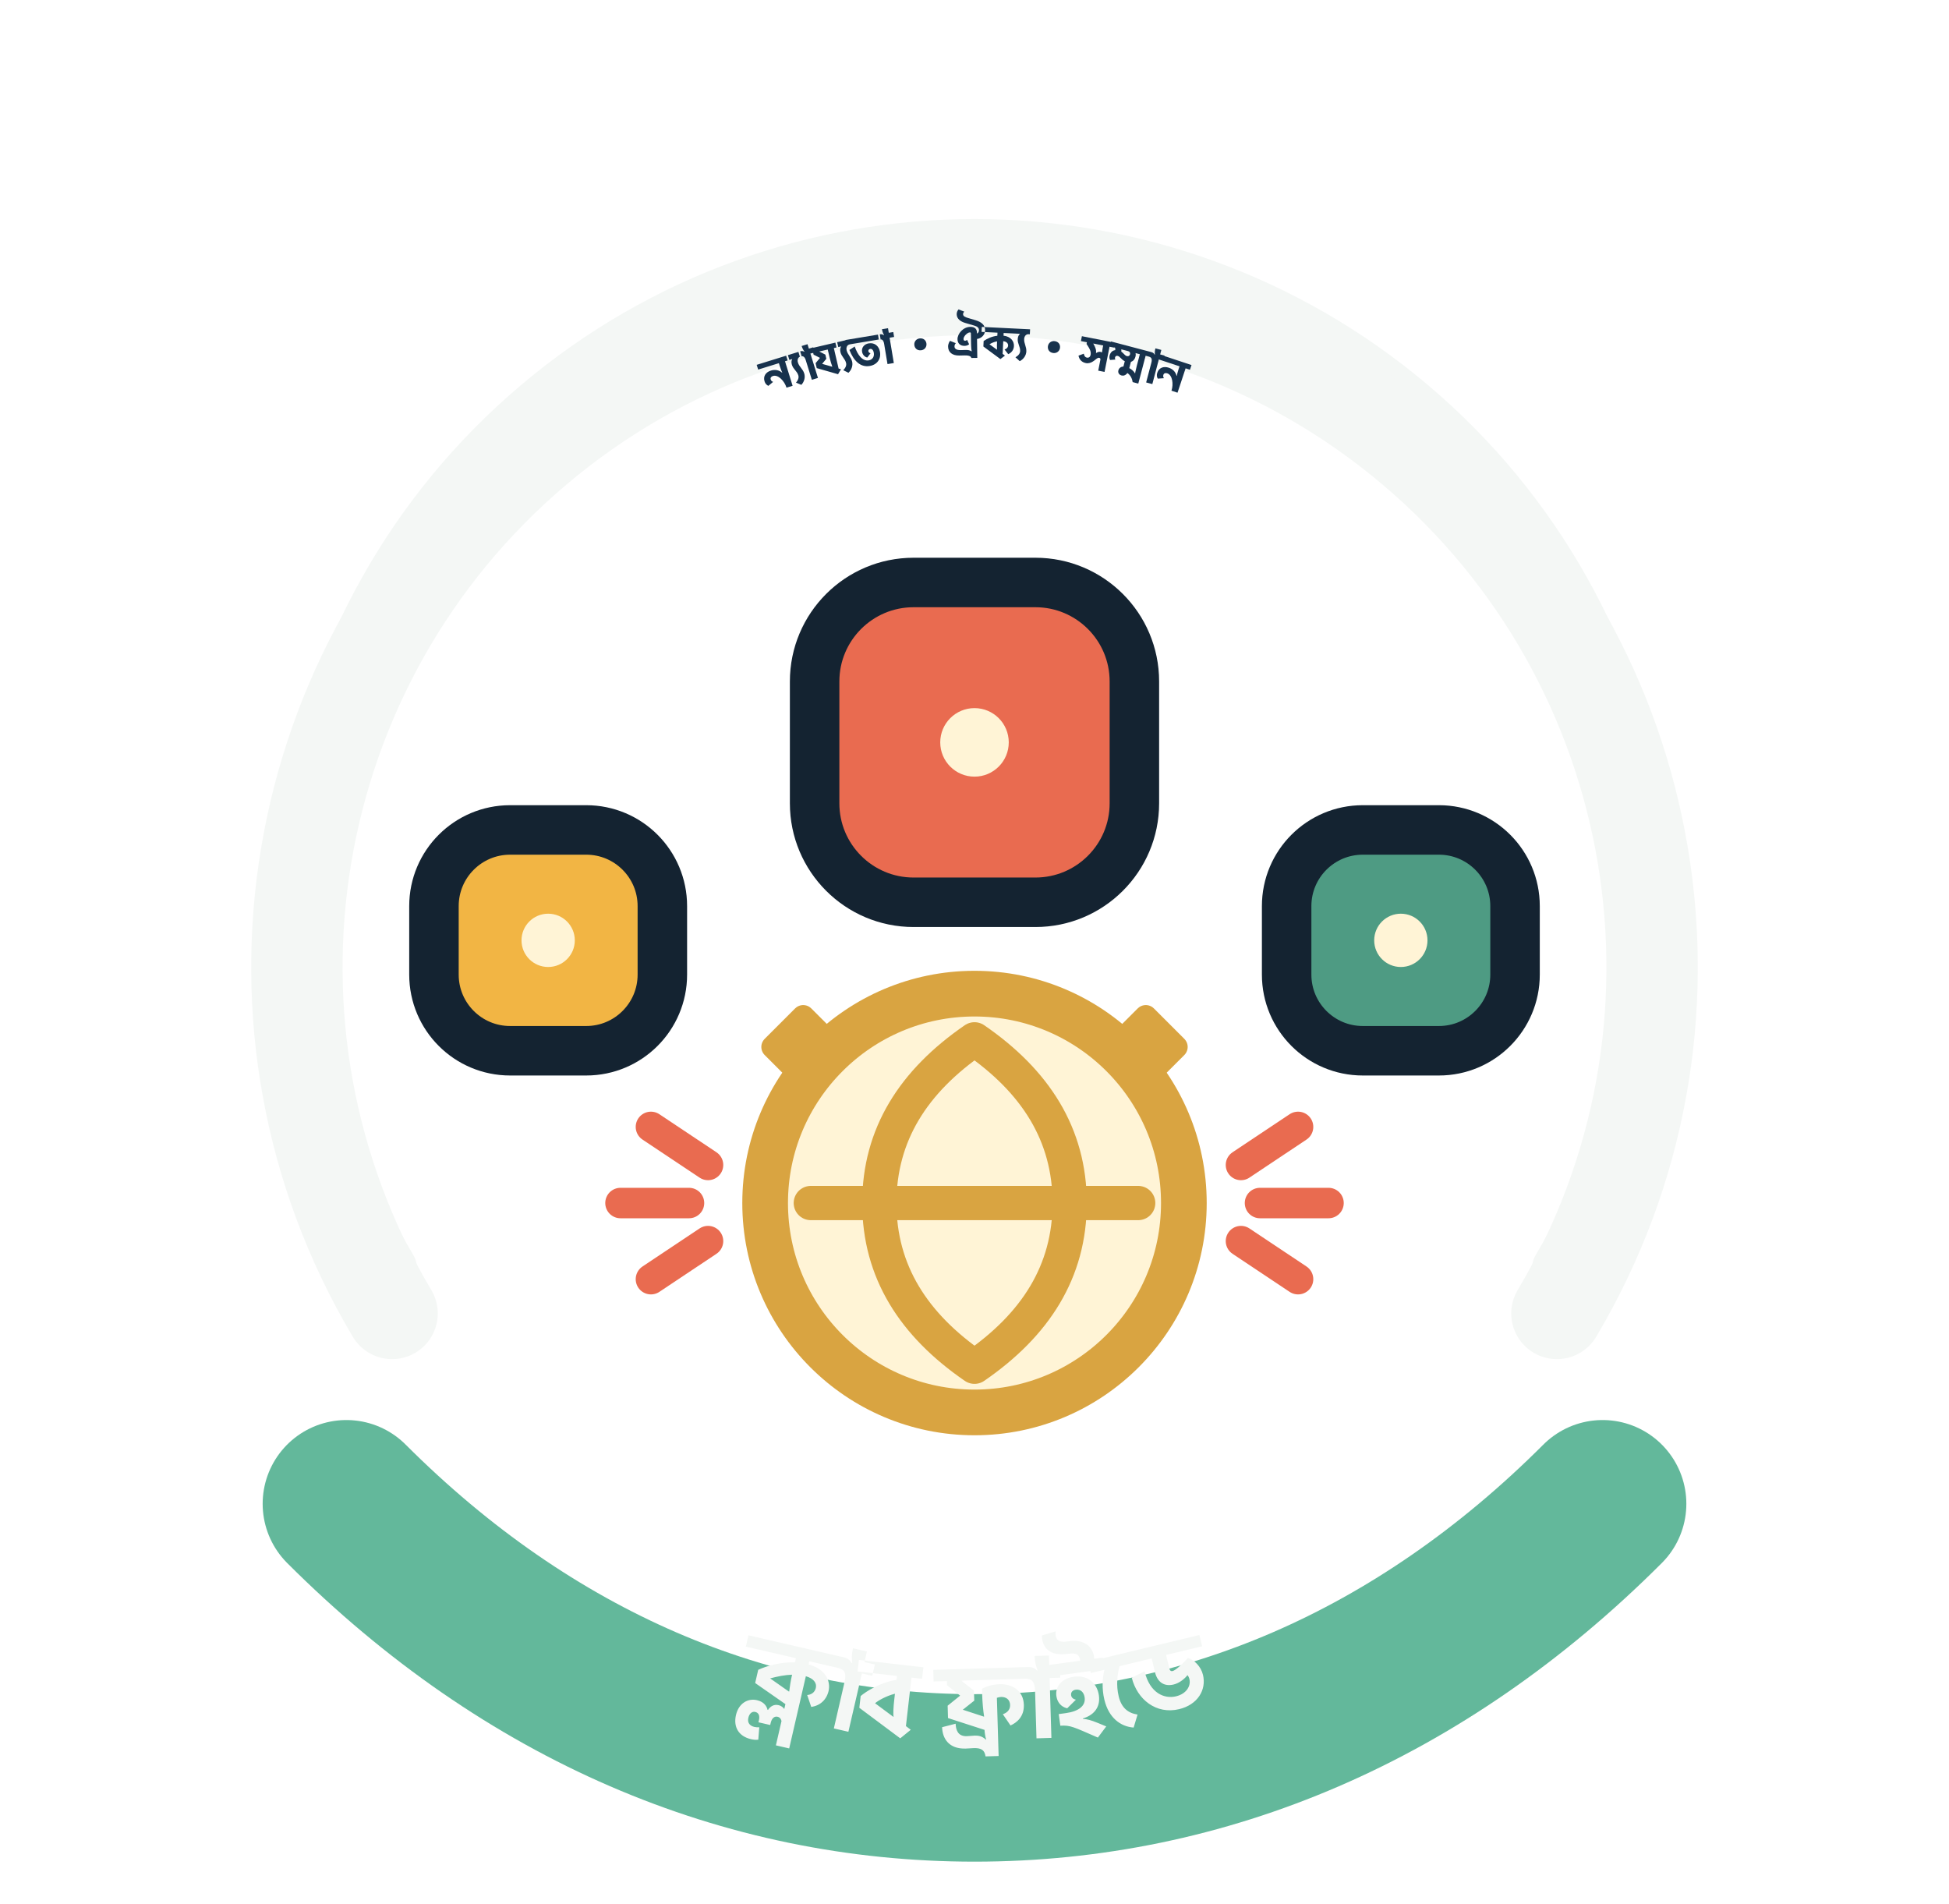
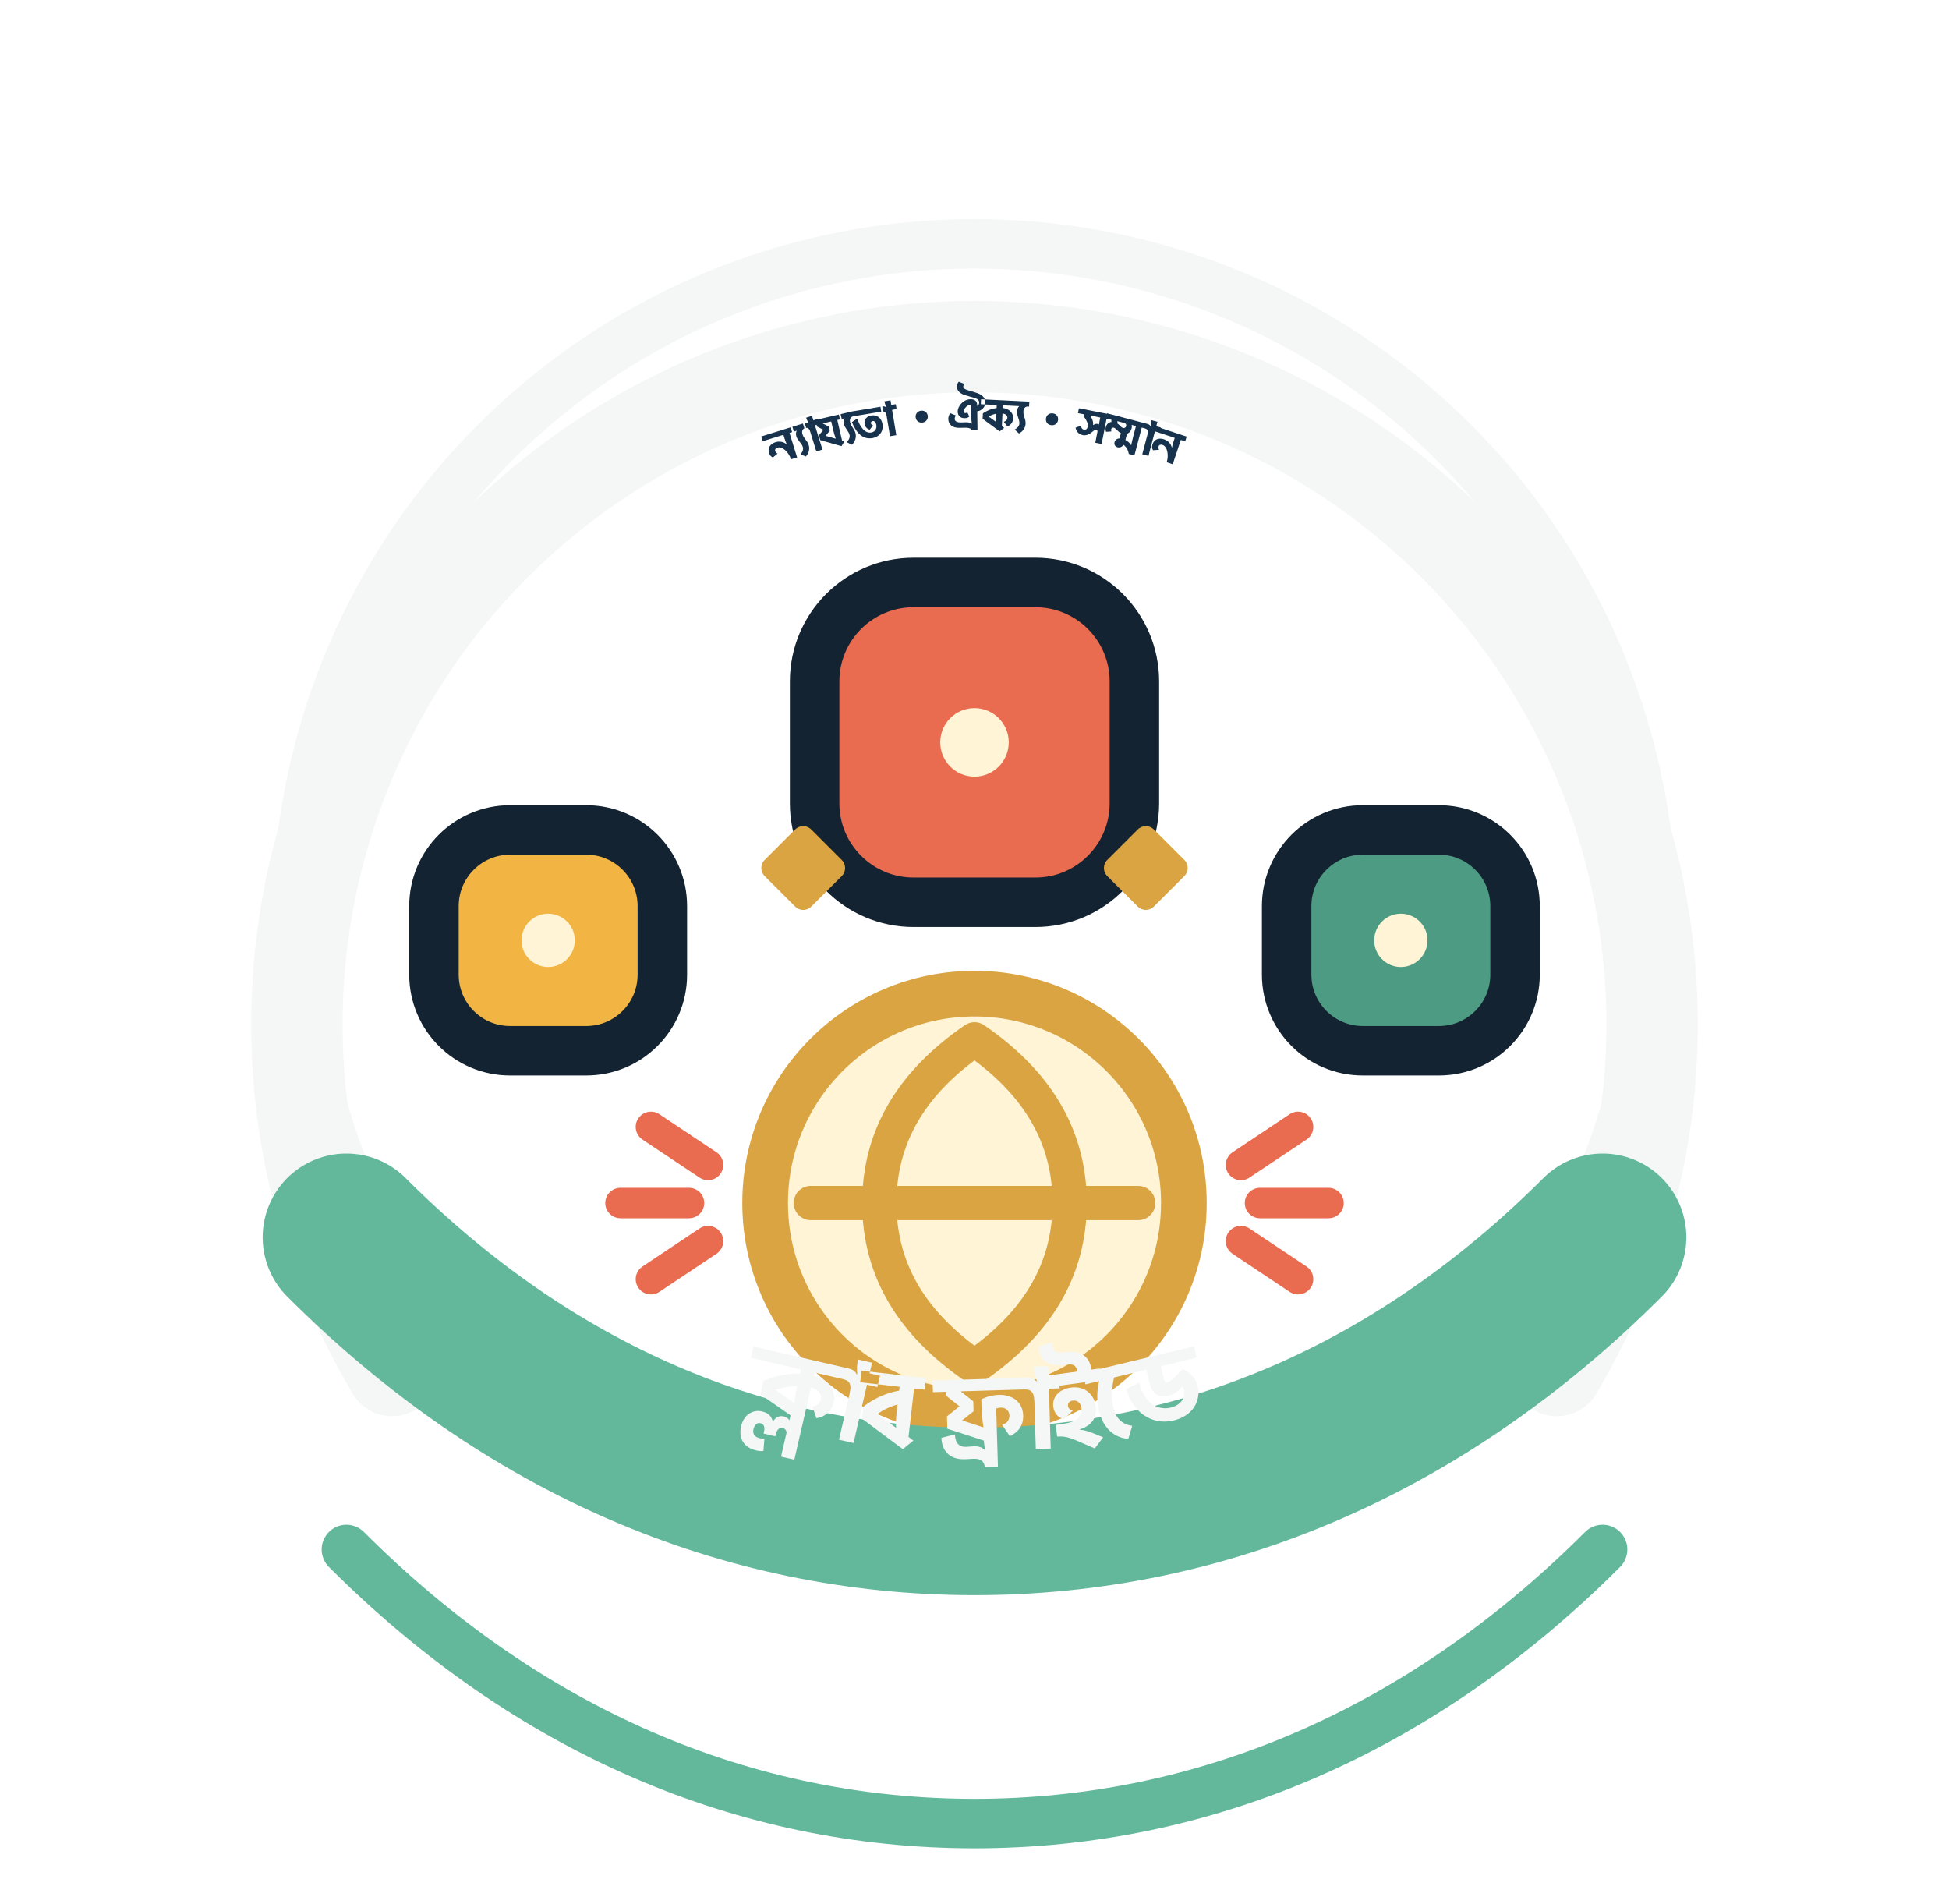
<svg xmlns="http://www.w3.org/2000/svg" viewBox="0 0 512 500" role="img" aria-labelledby="title desc" version="1.1" id="svg15">
  <g stroke="#F4F7F5" stroke-width="13" stroke-linecap="round" stroke-linejoin="round" id="g8">
    <path fill="none" stroke="#F4F7F5" d="M103 333a178 178 0 1 1 306 0" id="path1" />
    <g id="younger-member" aria-label="younger-member">
      <rect x="114" y="218" width="60" height="58" rx="20" fill="#F2B544" stroke="#142331" id="rect1" />
      <circle cx="144" cy="247" r="7" fill="#FFF4D6" stroke="none" id="circle1" />
    </g>
    <g id="adult-member" aria-label="adult-member">
      <rect x="214" y="153" width="84" height="84" rx="26" fill="#E96B50" stroke="#142331" id="rect2" />
      <circle cx="256" cy="195" r="9" fill="#FFF4D6" stroke="none" id="circle2" />
    </g>
    <g id="older-member" aria-label="older-member">
      <rect x="338" y="218" width="60" height="58" rx="20" fill="#4E9B83" stroke="#142331" id="rect3" />
      <circle cx="368" cy="247" r="7" fill="#FFF4D6" stroke="none" id="circle3" />
    </g>
    <circle cx="256" cy="316" r="55" fill="#FFF4D6" stroke="#D9A441" stroke-width="12" id="circle4" />
    <path fill="none" stroke="#D9A441" stroke-width="9" d="M256 273c-16 11-25 25-25 43s9 32 25 43m0-86c16 11 25 25 25 43s-9 32-25 43m-43-43h86" id="path4" />
    <path fill="none" stroke="#E96B50" stroke-width="8" d="M181 316h-18M186 306l-15-10M186 326l-15 10M331 316h18M326 306l15-10M326 326l15 10" id="path5" />
    <path fill="none" stroke="#63B89B" d="M91 407c48 48 105 72 165 72s117-24 165-72" id="path6" />
-     <path fill="#D9A441" stroke="#D9A441" stroke-width="6" d="m211 267 8 8-8 8-8-8z" id="path7" />
-     <path fill="#D9A441" stroke="#D9A441" stroke-width="6" d="m301 267 8 8-8 8-8-8z" id="path8" />
+     <path fill="#D9A441" stroke="#D9A441" stroke-width="6" d="m211 220 8 8-8 8-8-8z" id="path7" />
+     <path fill="#D9A441" stroke="#D9A441" stroke-width="6" d="m301 220 8 8-8 8-8-8z" id="path8" />
  </g>
  <defs id="defs8">
-     <path id="motto-arc" d="M103 345a178 178 0 1 1 306 0" />
-     <path id="name-arc" d="M91 395c48 48 105 72 165 72s117-24 165-72" />
+     <path id="motto-arc" d="M103 360a178 178 0 1 1 306 0" />
+     <path id="name-arc" d="M91 325c48 48 105 72 165 72s117-24 165-72" />
  </defs>
-   <path d="M103 345a178 178 0 1 1 306 0" fill="none" stroke="#F4F7F5" stroke-width="24" stroke-linecap="round" id="path9" />
-   <path d="M91 395c48 48 105 72 165 72s117-24 165-72" fill="none" stroke="#63B89B" stroke-width="44" stroke-linecap="round" id="path10" />
+   <path d="M103 360a178 178 0 1 1 306 0" fill="none" stroke="#F4F7F5" stroke-width="24" stroke-linecap="round" id="path9" />
+   <path d="M91 325c48 48 105 72 165 72s117-24 165-72" fill="none" stroke="#63B89B" stroke-width="44" stroke-linecap="round" id="path10" />
  <g font-family="Kohinoor Bangla, Bangla Sangam MN, sans-serif" text-anchor="middle" id="g15">
    <g id="text14" style="font-weight:700;font-size:12px;letter-spacing:0" aria-label="ন্যায্যতা•ঐক্য•সম্মান">
-       <path style="fill:#17324d" d="m 203.099,100.309 c -0.279,-0.089 -0.529,-0.288 -0.632,-0.621 -0.142,-0.458 0.123,-0.779 0.604,-0.929 1.375,-0.427 3.012,1.365 3.52,3.004 l 0.021,0.069 1.605,-0.498 -1.998,-6.441 1.146,-0.356 -0.388,-1.249 -8.195,2.542 0.388,1.249 5.444,-1.689 0.277,0.894 c 0.188,0.607 0.416,1.178 0.605,1.584 l -0.042,0.026 c -0.824,-0.712 -1.872,-0.889 -2.926,-0.562 -1.352,0.42 -2.103,1.482 -1.68,2.846 0.188,0.607 0.568,0.98 1.004,1.171 z m 4.988,-5.995 -1.18,0.366 -0.388,-1.249 3.679,-1.141 0.388,1.249 -0.332,0.103 c -0.562,0.174 -0.889,0.778 -0.633,1.604 0.348,1.123 1.275,1.64 1.652,2.855 0.306,0.986 0.027,2.153 -0.757,2.986 l -1.411,-0.58 c 0.654,-0.768 0.773,-1.396 0.606,-1.934 -0.345,-1.112 -1.318,-1.576 -1.688,-2.768 -0.206,-0.665 -0.079,-1.144 0.08,-1.444 z m 2.54,-3.314 c 0.167,0.539 0.435,0.996 0.727,1.37 l -0.08,0.025 c -0.191,-0.129 -0.537,-0.273 -1.064,-0.11 l -0.47,0.146 0.388,1.249 0.046,-0.014 c 0.722,-0.224 1.168,-0.124 1.516,1 l 1.582,5.1 1.605,-0.498 -1.998,-6.441 1.146,-0.356 -0.388,-1.249 -1.146,0.356 -0.363,-1.169 -1.536,0.476 z m 4.634,1.315 2.185,-0.509 0.526,2.256 c 0.15,0.643 0.453,1.681 0.671,2.246 l -0.047,0.011 -2.625,-0.744 1.107,-1.33 -0.256,-1.099 -1.551,-0.785 z m 4.893,5.981 0.769,-1.3 -0.623,-0.188 -1.253,-5.376 1.169,-0.272 -0.297,-1.274 -7.409,1.727 0.297,1.274 0.818,-0.191 0.106,0.456 1.678,0.854 -1.155,1.39 0.302,1.297 z m 0.798,-7.308 -1.204,0.281 -0.297,-1.274 3.751,-0.874 0.297,1.274 -0.339,0.079 c -0.573,0.133 -0.943,0.713 -0.747,1.554 0.267,1.145 1.154,1.727 1.443,2.966 0.234,1.005 -0.128,2.149 -0.97,2.924 l -1.366,-0.68 c 0.707,-0.719 0.871,-1.337 0.743,-1.886 -0.264,-1.134 -1.202,-1.667 -1.485,-2.882 -0.158,-0.678 0.004,-1.147 0.183,-1.435 z m 6.886,2.927 c -0.681,-0.142 -1.239,-0.718 -1.373,-1.523 -0.181,-1.089 0.555,-2.002 1.738,-2.2 1.61,-0.268 2.716,0.752 2.965,2.243 0.315,1.894 -0.776,3.377 -2.693,3.697 -2.509,0.418 -4.239,-1.423 -5.336,-4.208 l 1.393,-0.913 c 0.793,2.277 2.04,3.918 3.685,3.644 1.053,-0.175 1.492,-1.051 1.336,-1.986 -0.11,-0.663 -0.464,-1.103 -0.972,-1.018 -0.296,0.049 -0.511,0.292 -0.46,0.6 0.043,0.26 0.262,0.479 0.574,0.525 z m 3.277,-6.105 0.215,1.29 -9.008,1.5 -0.215,-1.29 z m 0.6,-1.219 c 0.093,0.556 0.296,1.046 0.534,1.456 l -0.083,0.014 c -0.172,-0.154 -0.495,-0.343 -1.04,-0.253 l -0.485,0.081 0.215,1.29 0.047,-0.008 c 0.746,-0.124 1.174,0.036 1.367,1.196 l 0.877,5.267 1.657,-0.276 -1.108,-6.652 1.184,-0.197 -0.215,-1.29 -1.184,0.197 -0.201,-1.207 -1.586,0.264 z" id="path15" />
-       <path style="fill:#17324d" d="m 240.19,90.588 c 0.076,0.873 0.734,1.514 1.738,1.427 0.921,-0.08 1.53,-0.832 1.454,-1.704 -0.076,-0.873 -0.734,-1.514 -1.738,-1.427 -0.921,0.08 -1.53,0.832 -1.454,1.704 z" id="path16" />
-       <path style="fill:#17324d" d="m 255.176,94.029 1.56,-0.022 -0.069,-4.968 c 1.341,-0.199 2.131,-1.254 2.116,-2.346 -0.017,-1.236 -0.797,-2.077 -2.58,-2.604 l -1.892,-0.562 c -0.747,-0.218 -1.303,-0.462 -1.31,-0.978 -0.004,-0.264 0.078,-0.457 0.314,-0.688 l -1.508,-0.591 c -0.283,0.328 -0.494,0.751 -0.486,1.291 0.017,1.224 1.095,1.929 2.228,2.261 l 2.35,0.687 c 0.843,0.24 1.268,0.582 1.277,1.206 0.007,0.468 -0.217,0.759 -0.527,0.907 l -0.003,-0.216 c -0.013,-0.96 -0.514,-1.565 -1.75,-1.548 -1.944,0.027 -3.382,1.871 -3.363,3.239 0.015,1.056 0.661,1.767 1.849,1.75 0.444,-0.006 0.91,-0.145 1.206,-0.413 l -0.544,-1.169 c -0.083,0.097 -0.273,0.232 -0.513,0.235 -0.264,0.004 -0.41,-0.114 -0.414,-0.462 -0.01,-0.684 0.984,-1.718 1.68,-1.728 0.144,-0.002 0.253,0.068 0.256,0.308 l 0.028,2.04 c 0.026,1.86 0.116,2.291 0.193,2.626 l -0.048,6.68e-4 c -0.436,-0.318 -1.013,-0.37 -1.637,-0.361 -0.372,0.005 -0.768,0.035 -1.152,0.04 -1.284,0.018 -1.686,-0.421 -1.693,-0.949 -0.005,-0.384 0.159,-0.674 0.36,-0.869 l -1.533,-0.615 c -0.141,0.182 -0.518,0.751 -0.507,1.519 0.021,1.476 1.101,2.361 2.913,2.336 0.36,-0.005 1.056,-0.027 1.464,-0.032 1.368,-0.019 1.649,0.349 1.738,0.672 z m 8.713,-2.228 c 0.512,-0.143 0.915,-0.52 0.94,-1.035 0.028,-0.563 -0.417,-1.054 -1.277,-1.144 l -0.164,3.332 0.615,0.451 -1.198,0.914 -4.475,-3.308 0.071,-1.438 c 0.982,-0.661 2.187,-1.226 3.6,-1.385 l 0.04,-0.803 -4.183,-0.206 0.064,-1.306 9.313,0.458 -0.064,1.306 -3.512,-0.173 -0.035,0.707 c 1.912,0.214 2.798,1.483 2.737,2.73 -0.048,0.971 -0.615,1.748 -1.498,2.125 z m -3.957,-1.372 1.937,1.405 0.048,0.002 c -0.042,-0.603 -0.024,-1.467 0.007,-2.102 l 0.004,-0.072 c -0.776,0.142 -1.426,0.422 -1.996,0.767 z m 7.993,-2.754 -1.234,-0.061 0.064,-1.306 3.847,0.189 -0.064,1.306 -0.348,-0.017 c -0.587,-0.029 -1.102,0.426 -1.145,1.289 -0.058,1.175 0.636,1.978 0.573,3.248 -0.051,1.031 -0.713,2.031 -1.735,2.546 l -1.127,-1.029 c 0.878,-0.497 1.205,-1.046 1.233,-1.609 0.057,-1.163 -0.698,-1.933 -0.636,-3.179 0.034,-0.695 0.319,-1.102 0.57,-1.33 z" id="path17" />
-       <path style="fill:#17324d" d="m 275.284,90.961 c -0.111,0.869 0.395,1.636 1.395,1.764 0.916,0.117 1.672,-0.487 1.783,-1.356 0.111,-0.869 -0.395,-1.636 -1.395,-1.764 -0.917,-0.117 -1.672,0.487 -1.783,1.356 z" id="path18" />
-       <path style="fill:#17324d" d="m 285.262,95.376 c 0.671,0.133 1.424,-0.086 2.084,-0.579 0.573,-0.425 0.972,-0.897 1.408,-0.811 0.247,0.049 0.368,0.244 0.317,0.503 l -0.567,2.873 1.66,0.328 1.306,-6.616 1.165,0.23 0.253,-1.283 -8.676,-1.713 -0.253,1.283 1.566,0.309 -0.091,0.459 0.357,0.547 c 0.461,0.703 0.877,1.445 0.705,2.316 -0.095,0.483 -0.443,0.818 -0.961,0.715 -0.565,-0.112 -0.719,-0.57 -0.824,-1.031 l -1.385,0.509 c 0.134,0.809 0.677,1.712 1.937,1.96 z m 4.22,-2.787 c -0.13,-0.087 -0.243,-0.134 -0.443,-0.173 -0.412,-0.081 -0.826,0.155 -1.117,0.33 0.021,-0.167 0.032,-0.348 0.02,-0.534 -0.027,-0.421 -0.167,-0.889 -0.47,-1.463 l -0.251,-0.465 0.009,-0.047 2.578,0.509 -0.156,0.789 c -0.035,0.177 -0.142,0.779 -0.172,1.055 z m 6.536,0.942 c -0.545,-0.144 -0.808,-0.747 -1.455,-1.166 0.017,-0.206 0.02,-0.404 -7.7e-4,-0.608 l 1.798,0.475 c 0.441,0.116 0.599,0.456 0.501,0.827 -0.098,0.371 -0.392,0.592 -0.844,0.472 z m 2.167,4.581 c -0.281,-0.533 -0.836,-1.065 -1.524,-1.42 l 0.435,-1.648 c 0.69,-0.215 1.044,-0.804 1.182,-1.326 0.116,-0.441 0.088,-0.759 0.021,-0.975 l 1.137,0.3 -0.778,2.947 c -0.404,1.532 -0.473,2.122 -0.473,2.122 z m 3.943,-4.358 0.334,-1.265 -10.616,-2.802 -0.334,1.265 1.416,0.374 c 0.062,0.19 0.076,0.417 0.053,0.647 -0.778,0.08 -1.286,0.641 -1.482,1.384 -0.129,0.487 -0.035,0.934 0.118,1.198 l 1.381,-0.107 c -0.079,-0.17 -0.129,-0.357 -0.068,-0.589 0.077,-0.29 0.323,-0.473 0.706,-0.372 0.615,0.162 0.945,0.982 1.842,1.392 l -0.356,1.395 c -0.667,0.035 -1.164,0.413 -1.32,1.004 -0.184,0.696 0.243,1.194 0.835,1.35 0.499,0.132 1.089,-0.035 1.525,-0.652 0.796,0.558 1.256,1.448 1.38,2.387 l 1.485,0.392 1.929,-7.31 z m 1.37,-2.133 c -0.144,0.545 -0.16,1.075 -0.11,1.547 l -0.081,-0.021 c -0.093,-0.211 -0.311,-0.516 -0.844,-0.657 l -0.476,-0.126 -0.334,1.265 0.046,0.012 c 0.731,0.193 1.056,0.514 0.756,1.652 l -1.363,5.163 1.624,0.429 1.721,-6.521 1.16,0.306 0.334,-1.265 -1.16,-0.306 0.312,-1.183 -1.555,-0.41 z m 2.271,7.718 c -0.175,-0.235 -0.263,-0.542 -0.153,-0.873 0.151,-0.456 0.553,-0.562 1.032,-0.404 1.367,0.454 1.655,2.863 1.114,4.491 l -0.023,0.068 1.595,0.529 2.124,-6.401 1.139,0.378 0.412,-1.241 -8.143,-2.702 -0.412,1.241 5.41,1.795 -0.295,0.888 c -0.2,0.604 -0.348,1.2 -0.43,1.64 l -0.049,-0.004 c -0.256,-1.058 -1.004,-1.813 -2.052,-2.16 -1.344,-0.446 -2.573,-0.019 -3.023,1.336 -0.2,0.604 -0.109,1.127 0.135,1.537 z" id="path19" />
+       <path style="fill:#17324d" d="m 204.284,119.129 c -0.279,-0.089 -0.529,-0.288 -0.632,-0.621 -0.142,-0.458 0.123,-0.779 0.604,-0.929 1.375,-0.427 3.012,1.365 3.52,3.004 l 0.021,0.069 1.605,-0.498 -1.998,-6.441 1.146,-0.356 -0.388,-1.249 -8.195,2.542 0.388,1.249 5.444,-1.689 0.277,0.894 c 0.188,0.607 0.416,1.178 0.605,1.584 l -0.042,0.026 c -0.824,-0.712 -1.872,-0.889 -2.926,-0.562 -1.352,0.42 -2.103,1.482 -1.68,2.846 0.188,0.607 0.568,0.98 1.004,1.171 z m 4.988,-5.995 -1.18,0.366 -0.388,-1.249 3.679,-1.141 0.388,1.249 -0.332,0.103 c -0.562,0.174 -0.889,0.778 -0.633,1.604 0.348,1.123 1.275,1.64 1.652,2.855 0.306,0.986 0.027,2.153 -0.757,2.986 l -1.411,-0.58 c 0.654,-0.768 0.773,-1.396 0.606,-1.934 -0.345,-1.112 -1.318,-1.576 -1.688,-2.768 -0.206,-0.665 -0.079,-1.144 0.08,-1.444 z m 2.54,-3.314 c 0.167,0.539 0.435,0.996 0.727,1.37 l -0.08,0.025 c -0.191,-0.129 -0.537,-0.273 -1.064,-0.11 l -0.47,0.146 0.388,1.249 0.046,-0.014 c 0.722,-0.224 1.168,-0.124 1.516,1 l 1.582,5.1 1.605,-0.498 -1.998,-6.441 1.146,-0.356 -0.388,-1.249 -1.146,0.356 -0.363,-1.169 -1.536,0.476 z m 4.357,1.39 2.185,-0.509 0.526,2.256 c 0.15,0.643 0.453,1.681 0.671,2.246 l -0.047,0.011 -2.625,-0.744 1.107,-1.33 -0.256,-1.099 -1.551,-0.785 z m 4.893,5.981 0.769,-1.3 -0.623,-0.188 -1.253,-5.376 1.169,-0.272 -0.297,-1.274 -7.409,1.727 0.297,1.274 0.818,-0.191 0.106,0.456 1.678,0.854 -1.155,1.39 0.302,1.297 z m 0.798,-7.308 -1.204,0.281 -0.297,-1.274 3.751,-0.874 0.297,1.274 -0.339,0.079 c -0.573,0.133 -0.943,0.713 -0.747,1.554 0.267,1.145 1.154,1.727 1.443,2.966 0.234,1.005 -0.128,2.149 -0.97,2.924 l -1.366,-0.68 c 0.707,-0.719 0.871,-1.337 0.743,-1.886 -0.264,-1.134 -1.202,-1.667 -1.485,-2.882 -0.158,-0.678 0.004,-1.147 0.183,-1.435 z m 6.635,2.977 c -0.681,-0.142 -1.239,-0.718 -1.373,-1.523 -0.181,-1.089 0.555,-2.002 1.738,-2.2 1.61,-0.268 2.716,0.752 2.965,2.243 0.315,1.894 -0.776,3.377 -2.693,3.697 -2.509,0.418 -4.239,-1.423 -5.336,-4.208 l 1.393,-0.913 c 0.793,2.277 2.04,3.918 3.685,3.644 1.053,-0.175 1.492,-1.051 1.336,-1.986 -0.11,-0.663 -0.464,-1.103 -0.972,-1.018 -0.296,0.049 -0.511,0.292 -0.46,0.6 0.043,0.26 0.262,0.479 0.574,0.525 z m 3.277,-6.105 0.215,1.29 -9.008,1.5 -0.215,-1.29 z m 0.6,-1.219 c 0.093,0.556 0.296,1.046 0.534,1.456 l -0.083,0.014 c -0.172,-0.154 -0.495,-0.343 -1.04,-0.253 l -0.485,0.081 0.215,1.29 0.047,-0.008 c 0.746,-0.124 1.174,0.036 1.367,1.196 l 0.877,5.267 1.657,-0.276 -1.108,-6.652 1.184,-0.197 -0.215,-1.29 -1.184,0.197 -0.201,-1.207 -1.586,0.264 z" id="path15" />
+       <path style="fill:#17324d" d="m 240.536,109.573 c 0.076,0.873 0.734,1.514 1.738,1.427 0.921,-0.08 1.53,-0.832 1.454,-1.704 -0.076,-0.873 -0.734,-1.514 -1.738,-1.427 -0.921,0.08 -1.53,0.832 -1.454,1.704 z" id="path16" />
+       <path style="fill:#17324d" d="m 255.232,113.029 1.56,-0.022 -0.069,-4.968 c 1.341,-0.199 2.131,-1.254 2.116,-2.346 -0.017,-1.236 -0.797,-2.077 -2.581,-2.604 l -1.892,-0.562 c -0.747,-0.218 -1.303,-0.462 -1.31,-0.978 -0.004,-0.264 0.078,-0.457 0.314,-0.688 l -1.508,-0.591 c -0.283,0.328 -0.494,0.751 -0.486,1.291 0.017,1.224 1.095,1.929 2.228,2.261 l 2.35,0.687 c 0.843,0.24 1.268,0.582 1.277,1.206 0.007,0.468 -0.217,0.759 -0.527,0.907 l -0.003,-0.216 c -0.013,-0.96 -0.514,-1.565 -1.75,-1.548 -1.944,0.027 -3.382,1.871 -3.363,3.239 0.015,1.056 0.661,1.767 1.849,1.75 0.444,-0.006 0.91,-0.145 1.206,-0.413 l -0.544,-1.169 c -0.083,0.097 -0.273,0.232 -0.513,0.235 -0.264,0.004 -0.41,-0.114 -0.414,-0.462 -0.01,-0.684 0.984,-1.718 1.68,-1.728 0.144,-0.002 0.253,0.069 0.256,0.308 l 0.028,2.04 c 0.026,1.86 0.116,2.291 0.193,2.626 l -0.048,6.7e-4 c -0.436,-0.318 -1.013,-0.37 -1.637,-0.361 -0.372,0.005 -0.768,0.035 -1.152,0.04 -1.284,0.018 -1.686,-0.421 -1.693,-0.949 -0.005,-0.384 0.159,-0.674 0.36,-0.869 l -1.533,-0.615 c -0.141,0.182 -0.518,0.751 -0.507,1.519 0.021,1.476 1.101,2.361 2.913,2.336 0.36,-0.005 1.056,-0.027 1.464,-0.032 1.368,-0.019 1.649,0.349 1.738,0.672 z m 8.46,-2.233 c 0.512,-0.143 0.915,-0.52 0.94,-1.035 0.028,-0.563 -0.417,-1.054 -1.277,-1.144 l -0.164,3.332 0.615,0.451 -1.198,0.914 -4.475,-3.308 0.071,-1.438 c 0.982,-0.661 2.187,-1.226 3.6,-1.385 l 0.04,-0.803 -4.183,-0.206 0.064,-1.306 9.313,0.458 -0.064,1.306 -3.512,-0.173 -0.035,0.707 c 1.912,0.214 2.798,1.483 2.737,2.73 -0.048,0.971 -0.615,1.748 -1.498,2.125 z m -3.957,-1.372 1.937,1.405 0.048,0.002 c -0.042,-0.603 -0.024,-1.467 0.007,-2.102 l 0.004,-0.072 c -0.776,0.142 -1.426,0.422 -1.996,0.767 z m 7.993,-2.754 -1.235,-0.061 0.064,-1.306 3.847,0.189 -0.064,1.306 -0.348,-0.017 c -0.587,-0.029 -1.102,0.426 -1.145,1.289 -0.058,1.175 0.636,1.978 0.573,3.248 -0.051,1.031 -0.713,2.031 -1.735,2.546 l -1.127,-1.029 c 0.878,-0.497 1.205,-1.046 1.233,-1.609 0.057,-1.163 -0.698,-1.933 -0.636,-3.179 0.034,-0.695 0.319,-1.102 0.57,-1.33 z" id="path17" />
+       <path style="fill:#17324d" d="m 274.775,109.929 c -0.111,0.869 0.395,1.636 1.395,1.764 0.916,0.117 1.672,-0.487 1.783,-1.356 0.111,-0.869 -0.395,-1.636 -1.395,-1.764 -0.916,-0.117 -1.672,0.487 -1.783,1.356 z" id="path18" />
+       <path style="fill:#17324d" d="m 284.487,114.3 c 0.671,0.133 1.424,-0.086 2.084,-0.579 0.573,-0.425 0.972,-0.897 1.408,-0.811 0.247,0.049 0.368,0.244 0.317,0.503 l -0.567,2.873 1.66,0.328 1.306,-6.616 1.165,0.23 0.253,-1.283 -8.676,-1.713 -0.253,1.283 1.566,0.309 -0.091,0.459 0.357,0.547 c 0.461,0.703 0.877,1.445 0.705,2.316 -0.095,0.483 -0.443,0.818 -0.961,0.715 -0.565,-0.112 -0.719,-0.57 -0.824,-1.031 l -1.385,0.509 c 0.134,0.809 0.677,1.712 1.937,1.96 z m 4.22,-2.787 c -0.13,-0.087 -0.243,-0.134 -0.443,-0.173 -0.412,-0.081 -0.826,0.155 -1.117,0.33 0.021,-0.167 0.032,-0.348 0.02,-0.534 -0.027,-0.421 -0.167,-0.889 -0.47,-1.463 l -0.251,-0.465 0.009,-0.047 2.578,0.509 -0.156,0.789 c -0.035,0.177 -0.142,0.779 -0.172,1.055 z m 6.29,0.886 c -0.545,-0.144 -0.808,-0.747 -1.455,-1.166 0.017,-0.206 0.02,-0.404 -7.7e-4,-0.608 l 1.798,0.475 c 0.441,0.116 0.599,0.456 0.501,0.827 -0.098,0.371 -0.392,0.592 -0.844,0.472 z m 2.167,4.581 c -0.281,-0.533 -0.836,-1.065 -1.524,-1.42 l 0.435,-1.648 c 0.69,-0.215 1.044,-0.804 1.182,-1.326 0.116,-0.441 0.088,-0.759 0.021,-0.975 l 1.137,0.3 -0.778,2.947 c -0.404,1.532 -0.473,2.122 -0.473,2.122 z m 3.943,-4.358 0.334,-1.265 -10.616,-2.802 -0.334,1.265 1.416,0.374 c 0.062,0.19 0.076,0.417 0.053,0.647 -0.778,0.08 -1.286,0.641 -1.482,1.384 -0.129,0.487 -0.035,0.934 0.118,1.198 l 1.381,-0.107 c -0.079,-0.17 -0.129,-0.357 -0.068,-0.589 0.077,-0.29 0.323,-0.473 0.706,-0.372 0.615,0.162 0.945,0.982 1.842,1.392 l -0.356,1.395 c -0.667,0.035 -1.164,0.413 -1.32,1.004 -0.184,0.696 0.243,1.194 0.835,1.35 0.499,0.132 1.089,-0.035 1.525,-0.652 0.796,0.558 1.256,1.448 1.38,2.387 l 1.485,0.392 1.929,-7.31 z m 1.37,-2.133 c -0.144,0.545 -0.16,1.075 -0.11,1.547 l -0.081,-0.021 c -0.093,-0.211 -0.311,-0.516 -0.844,-0.657 l -0.476,-0.126 -0.334,1.265 0.046,0.012 c 0.731,0.193 1.056,0.514 0.756,1.651 l -1.363,5.163 1.624,0.429 1.721,-6.521 1.16,0.306 0.334,-1.265 -1.16,-0.306 0.312,-1.183 -1.555,-0.41 z m 2.032,7.647 c -0.175,-0.235 -0.263,-0.542 -0.153,-0.873 0.151,-0.456 0.553,-0.562 1.032,-0.404 1.367,0.454 1.655,2.863 1.114,4.491 l -0.023,0.068 1.594,0.529 2.124,-6.401 1.139,0.378 0.412,-1.241 -8.143,-2.702 -0.412,1.241 5.41,1.795 -0.295,0.888 c -0.2,0.604 -0.348,1.2 -0.43,1.64 l -0.049,-0.004 c -0.256,-1.058 -1.004,-1.813 -2.052,-2.16 -1.344,-0.446 -2.573,-0.019 -3.023,1.336 -0.2,0.604 -0.109,1.127 0.135,1.537 z" id="path19" />
    </g>
-     <path d="m 220.952,438.292 0.686,-2.974 -25.019,-5.773 -0.686,2.974 13.15,3.034 -0.252,1.091 c -3.683,-0.103 -7.455,0.924 -9.65,1.969 l -0.799,3.465 7.946,5.54 -0.283,1.228 -0.082,-0.019 c -0.222,-0.281 -0.577,-0.737 -1.478,-0.944 -1.2,-0.277 -2.153,0.365 -2.735,1.266 l -0.109,-0.025 c -0.241,-0.947 -0.894,-2.103 -2.804,-2.544 -2.374,-0.548 -4.787,0.821 -5.498,3.904 -0.711,3.083 0.638,5.578 3.967,6.346 0.655,0.151 1.356,0.227 1.897,0.122 l 0.26,-3.245 c -0.38,0.027 -0.863,0.002 -1.272,-0.092 -0.982,-0.227 -1.946,-0.909 -1.606,-2.382 0.277,-1.2 1.007,-1.75 1.826,-1.561 0.819,0.189 1.259,0.894 0.957,2.204 l -0.12,0.518 3.083,0.711 0.12,-0.518 c 0.271,-1.173 0.917,-1.857 1.817,-1.65 0.655,0.151 0.936,0.676 1.033,1.129 l -1.473,6.384 3.492,0.806 4.375,-18.962 c 1.994,0.575 2.932,1.74 2.623,3.077 -0.264,1.146 -1.156,1.773 -2.269,1.862 l 1.062,3.119 c 2.344,-0.321 4.027,-1.887 4.562,-4.206 0.535,-2.319 -0.51,-5.635 -5.262,-6.961 l 0.189,-0.819 z m -13.631,6.022 -0.136,-0.032 -4.871,-3.423 c 1.899,-0.51 3.889,-0.913 5.769,-0.968 l -0.057,0.246 c -0.302,1.31 -0.571,2.972 -0.705,4.176 z m 16.697,-11.09 c -0.296,1.282 -0.294,2.518 -0.145,3.616 l -0.191,-0.044 c -0.233,-0.485 -0.762,-1.182 -2.017,-1.471 l -1.119,-0.258 -0.686,2.974 0.109,0.025 c 1.719,0.397 2.5,1.123 1.883,3.796 l -2.801,12.141 3.82,0.881 3.538,-15.333 2.728,0.63 0.686,-2.974 -2.728,-0.63 0.642,-2.783 -3.656,-0.844 z m 11.617,6.993 -10.348,-1.186 0.348,-3.032 16.941,1.942 -0.348,3.032 -2.782,-0.319 -1.46,12.741 1.271,0.963 -2.766,2.248 -10.748,-8.024 0.354,-3.088 c 1.374,-1.167 5.09,-3.588 9.421,-4.247 z m -0.536,4.673 c -2.38,0.601 -4.527,1.877 -5.219,2.502 l 4.753,3.532 0.111,0.013 c -0.143,-0.721 -0.031,-2.681 0.164,-4.378 z m 23.798,16.462 3.442,-0.103 -0.458,-15.281 c 0.332,-0.122 0.722,-0.218 1.086,-0.229 1.315,-0.04 2.345,0.658 2.388,2.113 0.044,1.455 -1.084,2.161 -1.917,2.411 l 2.022,2.965 c 1.603,-0.72 3.602,-2.265 3.507,-5.428 -0.109,-3.638 -2.939,-5.514 -6.409,-5.41 -1.763,0.053 -3.54,0.582 -4.586,1.202 l 0.055,1.847 c 0.046,1.539 0.262,4.054 0.5,5.447 l -0.112,0.003 -5.488,-1.796 3.01,-2.387 -0.079,-2.631 -3.185,-2.51 -0.003,-0.112 17.464,-0.524 -0.091,-3.051 -24.881,0.746 0.091,3.051 3.498,-0.105 0.033,1.092 3.443,2.726 -3.282,2.648 0.097,3.247 9.589,3.102 c 0.052,0.811 0.195,1.843 0.44,2.536 l -0.112,0.003 c -0.922,-0.869 -1.881,-1.064 -2.86,-1.035 -0.924,0.028 -1.089,0.117 -2.153,0.149 -2.379,0.071 -2.854,-1.763 -2.899,-3.275 l -3.558,0.919 c 0.088,2.939 1.741,5.746 6.191,5.613 1.147,-0.034 1.09,-0.089 2.153,-0.121 2.015,-0.06 2.847,0.587 3.063,2.177 z m 12.915,-26.103 c 0.04,1.315 0.355,2.51 0.778,3.534 l -0.196,0.006 c -0.348,-0.41 -1.037,-0.949 -2.324,-0.911 l -1.147,0.034 0.091,3.051 0.112,-0.003 c 1.763,-0.053 2.703,0.451 2.785,3.194 l 0.374,12.454 3.918,-0.118 -0.472,-15.729 2.799,-0.084 -0.091,-3.051 -2.799,0.084 -0.086,-2.855 -3.75,0.113 z m 5.693,10.213 c 0.216,1.581 1.155,2.866 2.847,3.256 l 2.29,-2.263 c -0.787,-0.175 -1.184,-0.601 -1.264,-1.184 -0.106,-0.777 0.412,-1.328 1.216,-1.438 1.304,-0.178 2.158,0.694 2.344,2.053 0.3,2.192 -1.594,3.638 -4.923,4.093 l -1.886,0.258 0.417,3.052 c 2.662,-0.166 3.435,0.322 9.865,3.116 l 2.199,-2.929 -2.157,-0.892 c -1.975,-0.804 -2.821,-0.999 -3.965,-1.097 l -0.015,-0.111 c 2.638,-0.756 4.657,-2.728 4.21,-6.002 -0.455,-3.329 -3.032,-5.435 -6.528,-4.957 -3.329,0.455 -4.974,2.687 -4.651,5.045 z m -3.81,-15.87 c 0.01,0.281 0.02,0.562 0.058,0.84 0.326,2.386 2.047,4.637 6.736,3.996 l 0.25,-0.034 c 1.803,-0.247 2.779,0.072 2.984,1.57 0.011,0.083 0.023,0.166 0.034,0.25 l -9.488,1.298 0.414,3.024 15.424,-2.109 -0.414,-3.024 -2.247,0.307 c 0.005,-0.17 -0.018,-0.337 -0.041,-0.503 -0.448,-3.274 -3.335,-4.546 -6.359,-4.133 l -0.832,0.114 c -2.164,0.296 -2.768,-0.611 -2.905,-1.609 -0.049,-0.361 -0.043,-0.729 -0.005,-1.073 z m 25.137,20.772 c -2.543,-0.396 -4.235,-1.804 -4.949,-4.771 -0.727,-3.022 -0.336,-5.708 0.193,-7.937 l 1.96,-0.471 -0.714,-2.967 -9.474,2.278 0.714,2.967 3.566,-0.858 c -0.536,2.202 -0.703,4.978 -0.009,7.864 1.133,4.71 4.202,7.053 7.69,7.309 z m 16.969,-17.933 -0.714,-2.967 -20.853,5.015 0.714,2.967 7.595,-1.827 0.871,3.621 c 0.602,2.505 2.308,3.851 4.895,3.229 1.606,-0.386 2.934,-1.57 3.642,-2.46 0.242,0.287 0.415,0.649 0.507,1.03 0.439,1.824 -0.795,3.877 -3.518,4.532 -3.022,0.727 -6.866,-0.768 -8.26,-6.567 l -3.37,1.674 c 1.436,5.731 6.426,9.715 12.442,8.268 4.928,-1.185 7.204,-5.131 6.274,-8.996 -0.537,-2.232 -2.267,-3.919 -3.953,-4.463 -1.379,1.57 -3.276,3.264 -4.011,3.441 -0.381,0.092 -0.72,3.3e-4 -0.897,-0.735 l -0.838,-3.485 z" id="text15" style="font-weight:800;font-size:28px;letter-spacing:0;fill:#f4f7f5" aria-label="ক্লাব ফ্রাইডে" />
+     <path d="m 222.301,362.446 0.686,-2.974 -25.019,-5.773 -0.686,2.974 13.15,3.034 -0.252,1.091 c -3.683,-0.103 -7.455,0.924 -9.65,1.969 l -0.799,3.465 7.946,5.54 -0.283,1.228 -0.082,-0.019 c -0.222,-0.281 -0.577,-0.737 -1.478,-0.944 -1.2,-0.277 -2.153,0.365 -2.735,1.266 l -0.109,-0.025 c -0.241,-0.947 -0.894,-2.103 -2.804,-2.544 -2.374,-0.548 -4.787,0.821 -5.498,3.904 -0.711,3.083 0.638,5.578 3.967,6.346 0.655,0.151 1.356,0.227 1.897,0.122 l 0.26,-3.245 c -0.38,0.027 -0.863,0.002 -1.272,-0.092 -0.982,-0.227 -1.946,-0.909 -1.606,-2.382 0.277,-1.2 1.007,-1.75 1.826,-1.561 0.819,0.189 1.259,0.894 0.957,2.204 l -0.12,0.518 3.083,0.711 0.12,-0.518 c 0.271,-1.173 0.917,-1.857 1.817,-1.65 0.655,0.151 0.936,0.676 1.033,1.129 l -1.473,6.384 3.492,0.806 4.375,-18.962 c 1.994,0.575 2.932,1.74 2.623,3.077 -0.264,1.146 -1.156,1.773 -2.269,1.862 l 1.062,3.119 c 2.344,-0.321 4.027,-1.887 4.562,-4.206 0.535,-2.319 -0.51,-5.635 -5.262,-6.961 l 0.189,-0.818 z m -13.631,6.022 -0.136,-0.032 -4.871,-3.423 c 1.899,-0.51 3.889,-0.913 5.769,-0.968 l -0.057,0.246 c -0.302,1.31 -0.571,2.972 -0.705,4.176 z m 16.697,-11.09 c -0.296,1.282 -0.294,2.518 -0.145,3.616 l -0.191,-0.044 c -0.233,-0.485 -0.762,-1.182 -2.017,-1.471 l -1.119,-0.258 -0.686,2.974 0.109,0.025 c 1.719,0.397 2.5,1.123 1.883,3.796 l -2.801,12.141 3.82,0.881 3.538,-15.333 2.728,0.63 0.686,-2.974 -2.728,-0.63 0.642,-2.783 -3.656,-0.844 z m 10.951,6.878 -10.348,-1.186 0.348,-3.032 16.941,1.942 -0.348,3.032 -2.782,-0.319 -1.46,12.741 1.271,0.963 -2.766,2.248 -10.748,-8.024 0.354,-3.088 c 1.374,-1.167 5.09,-3.588 9.421,-4.247 z m -0.536,4.673 c -2.38,0.601 -4.527,1.877 -5.219,2.502 l 4.753,3.532 0.111,0.013 c -0.143,-0.721 -0.031,-2.681 0.164,-4.378 z m 22.935,16.425 3.442,-0.103 -0.458,-15.281 c 0.332,-0.122 0.722,-0.218 1.086,-0.229 1.315,-0.04 2.345,0.658 2.388,2.113 0.044,1.455 -1.084,2.161 -1.917,2.411 l 2.022,2.965 c 1.603,-0.72 3.602,-2.265 3.507,-5.428 -0.109,-3.638 -2.939,-5.514 -6.409,-5.41 -1.763,0.053 -3.54,0.582 -4.586,1.202 l 0.055,1.847 c 0.046,1.539 0.262,4.054 0.5,5.447 l -0.112,0.003 -5.488,-1.796 3.01,-2.387 -0.079,-2.631 -3.185,-2.51 -0.003,-0.112 17.464,-0.524 -0.091,-3.051 -24.881,0.746 0.091,3.051 3.498,-0.105 0.033,1.092 3.443,2.726 -3.282,2.648 0.097,3.247 9.589,3.102 c 0.052,0.811 0.195,1.843 0.44,2.536 l -0.112,0.003 c -0.922,-0.869 -1.881,-1.064 -2.86,-1.035 -0.924,0.028 -1.089,0.117 -2.153,0.149 -2.379,0.071 -2.854,-1.763 -2.899,-3.275 l -3.558,0.919 c 0.088,2.939 1.741,5.746 6.191,5.613 1.147,-0.034 1.09,-0.089 2.153,-0.121 2.015,-0.06 2.847,0.587 3.063,2.177 z m 12.915,-26.103 c 0.04,1.315 0.355,2.51 0.778,3.534 l -0.196,0.006 c -0.348,-0.41 -1.037,-0.949 -2.324,-0.911 l -1.147,0.034 0.091,3.051 0.112,-0.003 c 1.763,-0.053 2.703,0.451 2.785,3.194 l 0.374,12.454 3.918,-0.118 -0.472,-15.729 2.799,-0.084 -0.091,-3.051 -2.799,0.084 -0.086,-2.855 -3.75,0.113 z m 5.06,10.266 c 0.216,1.581 1.155,2.866 2.847,3.256 l 2.29,-2.263 c -0.787,-0.175 -1.184,-0.601 -1.264,-1.184 -0.106,-0.777 0.412,-1.328 1.216,-1.438 1.304,-0.178 2.158,0.694 2.344,2.053 0.3,2.192 -1.594,3.638 -4.923,4.093 l -1.886,0.258 0.417,3.052 c 2.662,-0.166 3.435,0.321 9.865,3.116 l 2.199,-2.929 -2.157,-0.892 c -1.975,-0.804 -2.821,-0.999 -3.965,-1.097 l -0.015,-0.111 c 2.638,-0.756 4.657,-2.728 4.21,-6.002 -0.455,-3.329 -3.032,-5.435 -6.528,-4.957 -3.329,0.455 -4.974,2.687 -4.651,5.045 z m -3.81,-15.87 c 0.01,0.281 0.02,0.562 0.058,0.84 0.326,2.386 2.047,4.637 6.736,3.996 l 0.25,-0.034 c 1.803,-0.247 2.779,0.072 2.984,1.57 0.011,0.083 0.023,0.166 0.034,0.25 l -9.488,1.298 0.414,3.024 15.424,-2.109 -0.414,-3.024 -2.247,0.307 c 0.005,-0.17 -0.018,-0.337 -0.041,-0.503 -0.448,-3.274 -3.335,-4.546 -6.359,-4.133 l -0.832,0.114 c -2.164,0.296 -2.768,-0.611 -2.905,-1.609 -0.049,-0.361 -0.043,-0.729 -0.005,-1.073 z m 24.547,20.883 c -2.543,-0.396 -4.235,-1.804 -4.949,-4.771 -0.727,-3.022 -0.336,-5.708 0.193,-7.937 l 1.96,-0.471 -0.714,-2.967 -9.474,2.278 0.714,2.967 3.566,-0.858 c -0.536,2.202 -0.703,4.978 -0.009,7.864 1.133,4.71 4.202,7.053 7.69,7.309 z m 16.969,-17.933 -0.714,-2.967 -20.853,5.015 0.714,2.967 7.595,-1.827 0.871,3.621 c 0.602,2.505 2.308,3.851 4.895,3.229 1.606,-0.386 2.934,-1.57 3.642,-2.46 0.242,0.287 0.415,0.649 0.507,1.03 0.439,1.824 -0.795,3.877 -3.518,4.532 -3.022,0.727 -6.866,-0.768 -8.26,-6.567 l -3.37,1.674 c 1.436,5.731 6.426,9.715 12.442,8.268 4.928,-1.185 7.204,-5.131 6.274,-8.996 -0.537,-2.232 -2.267,-3.919 -3.953,-4.463 -1.379,1.57 -3.276,3.264 -4.011,3.441 -0.381,0.092 -0.72,3.4e-4 -0.897,-0.735 l -0.838,-3.485 z" id="text15" style="font-weight:800;font-size:28px;letter-spacing:0;fill:#f4f7f5" aria-label="ক্লাব ফ্রাইডে" />
  </g>
</svg>
